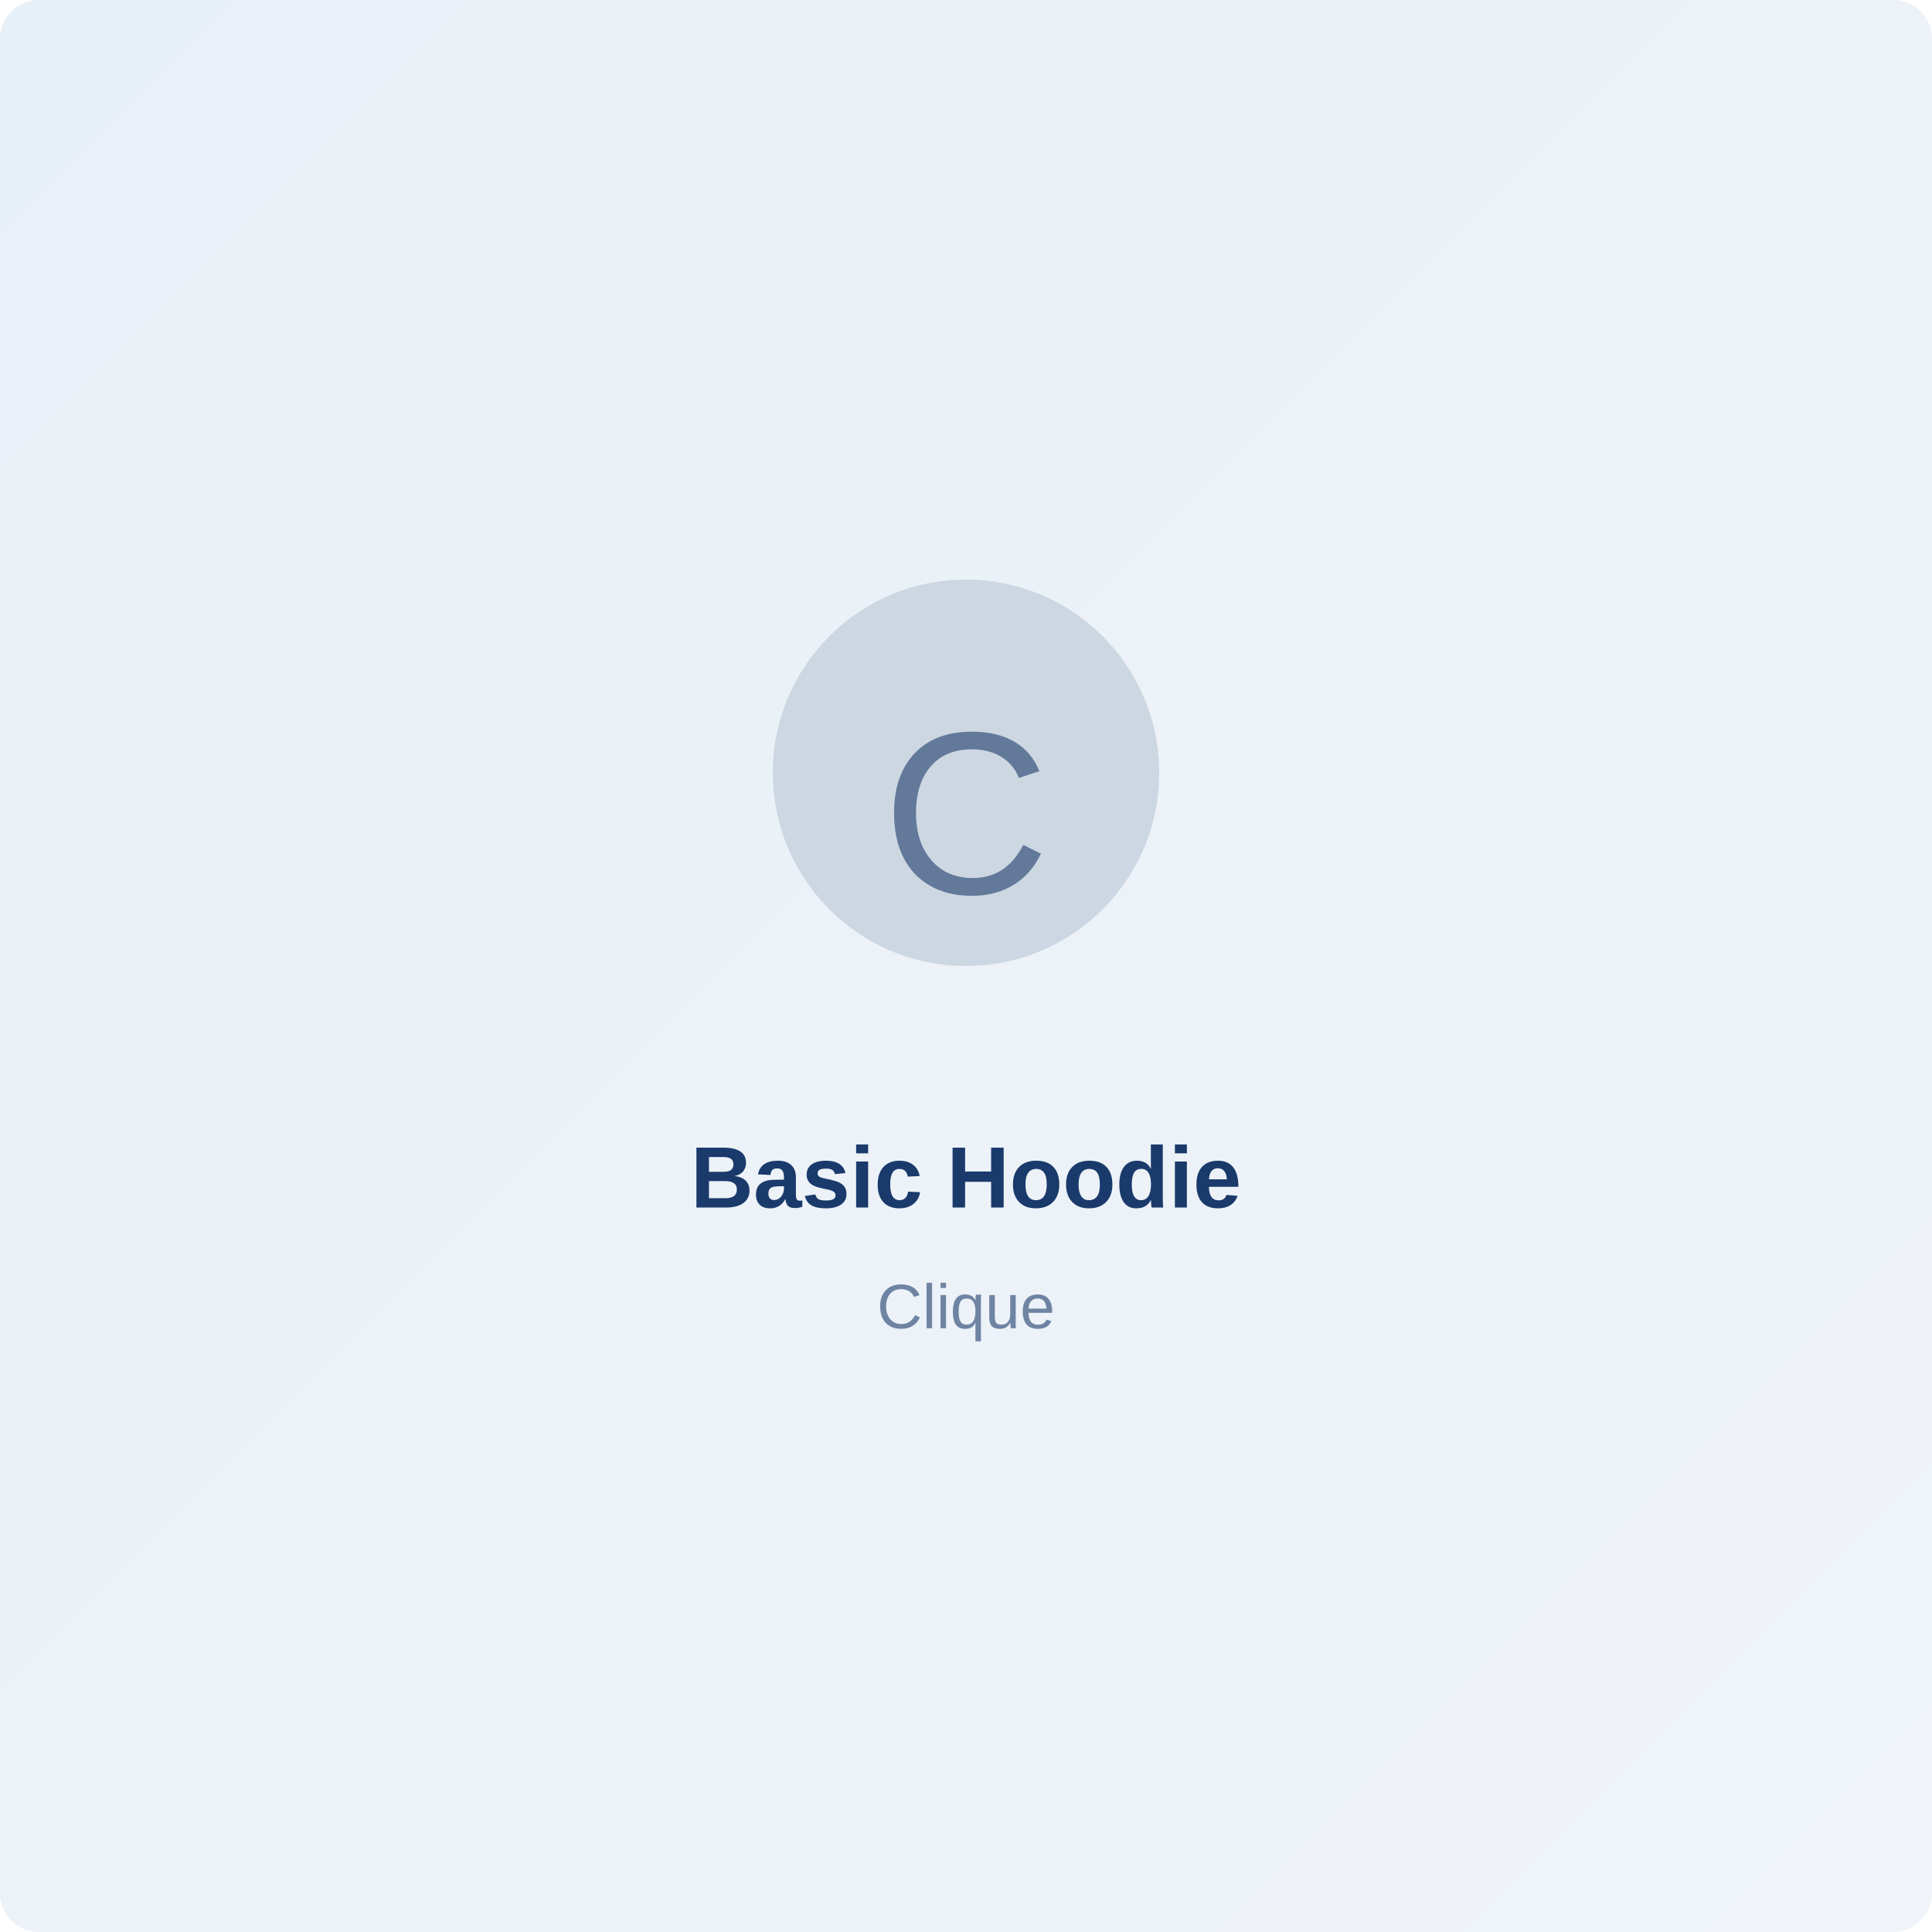
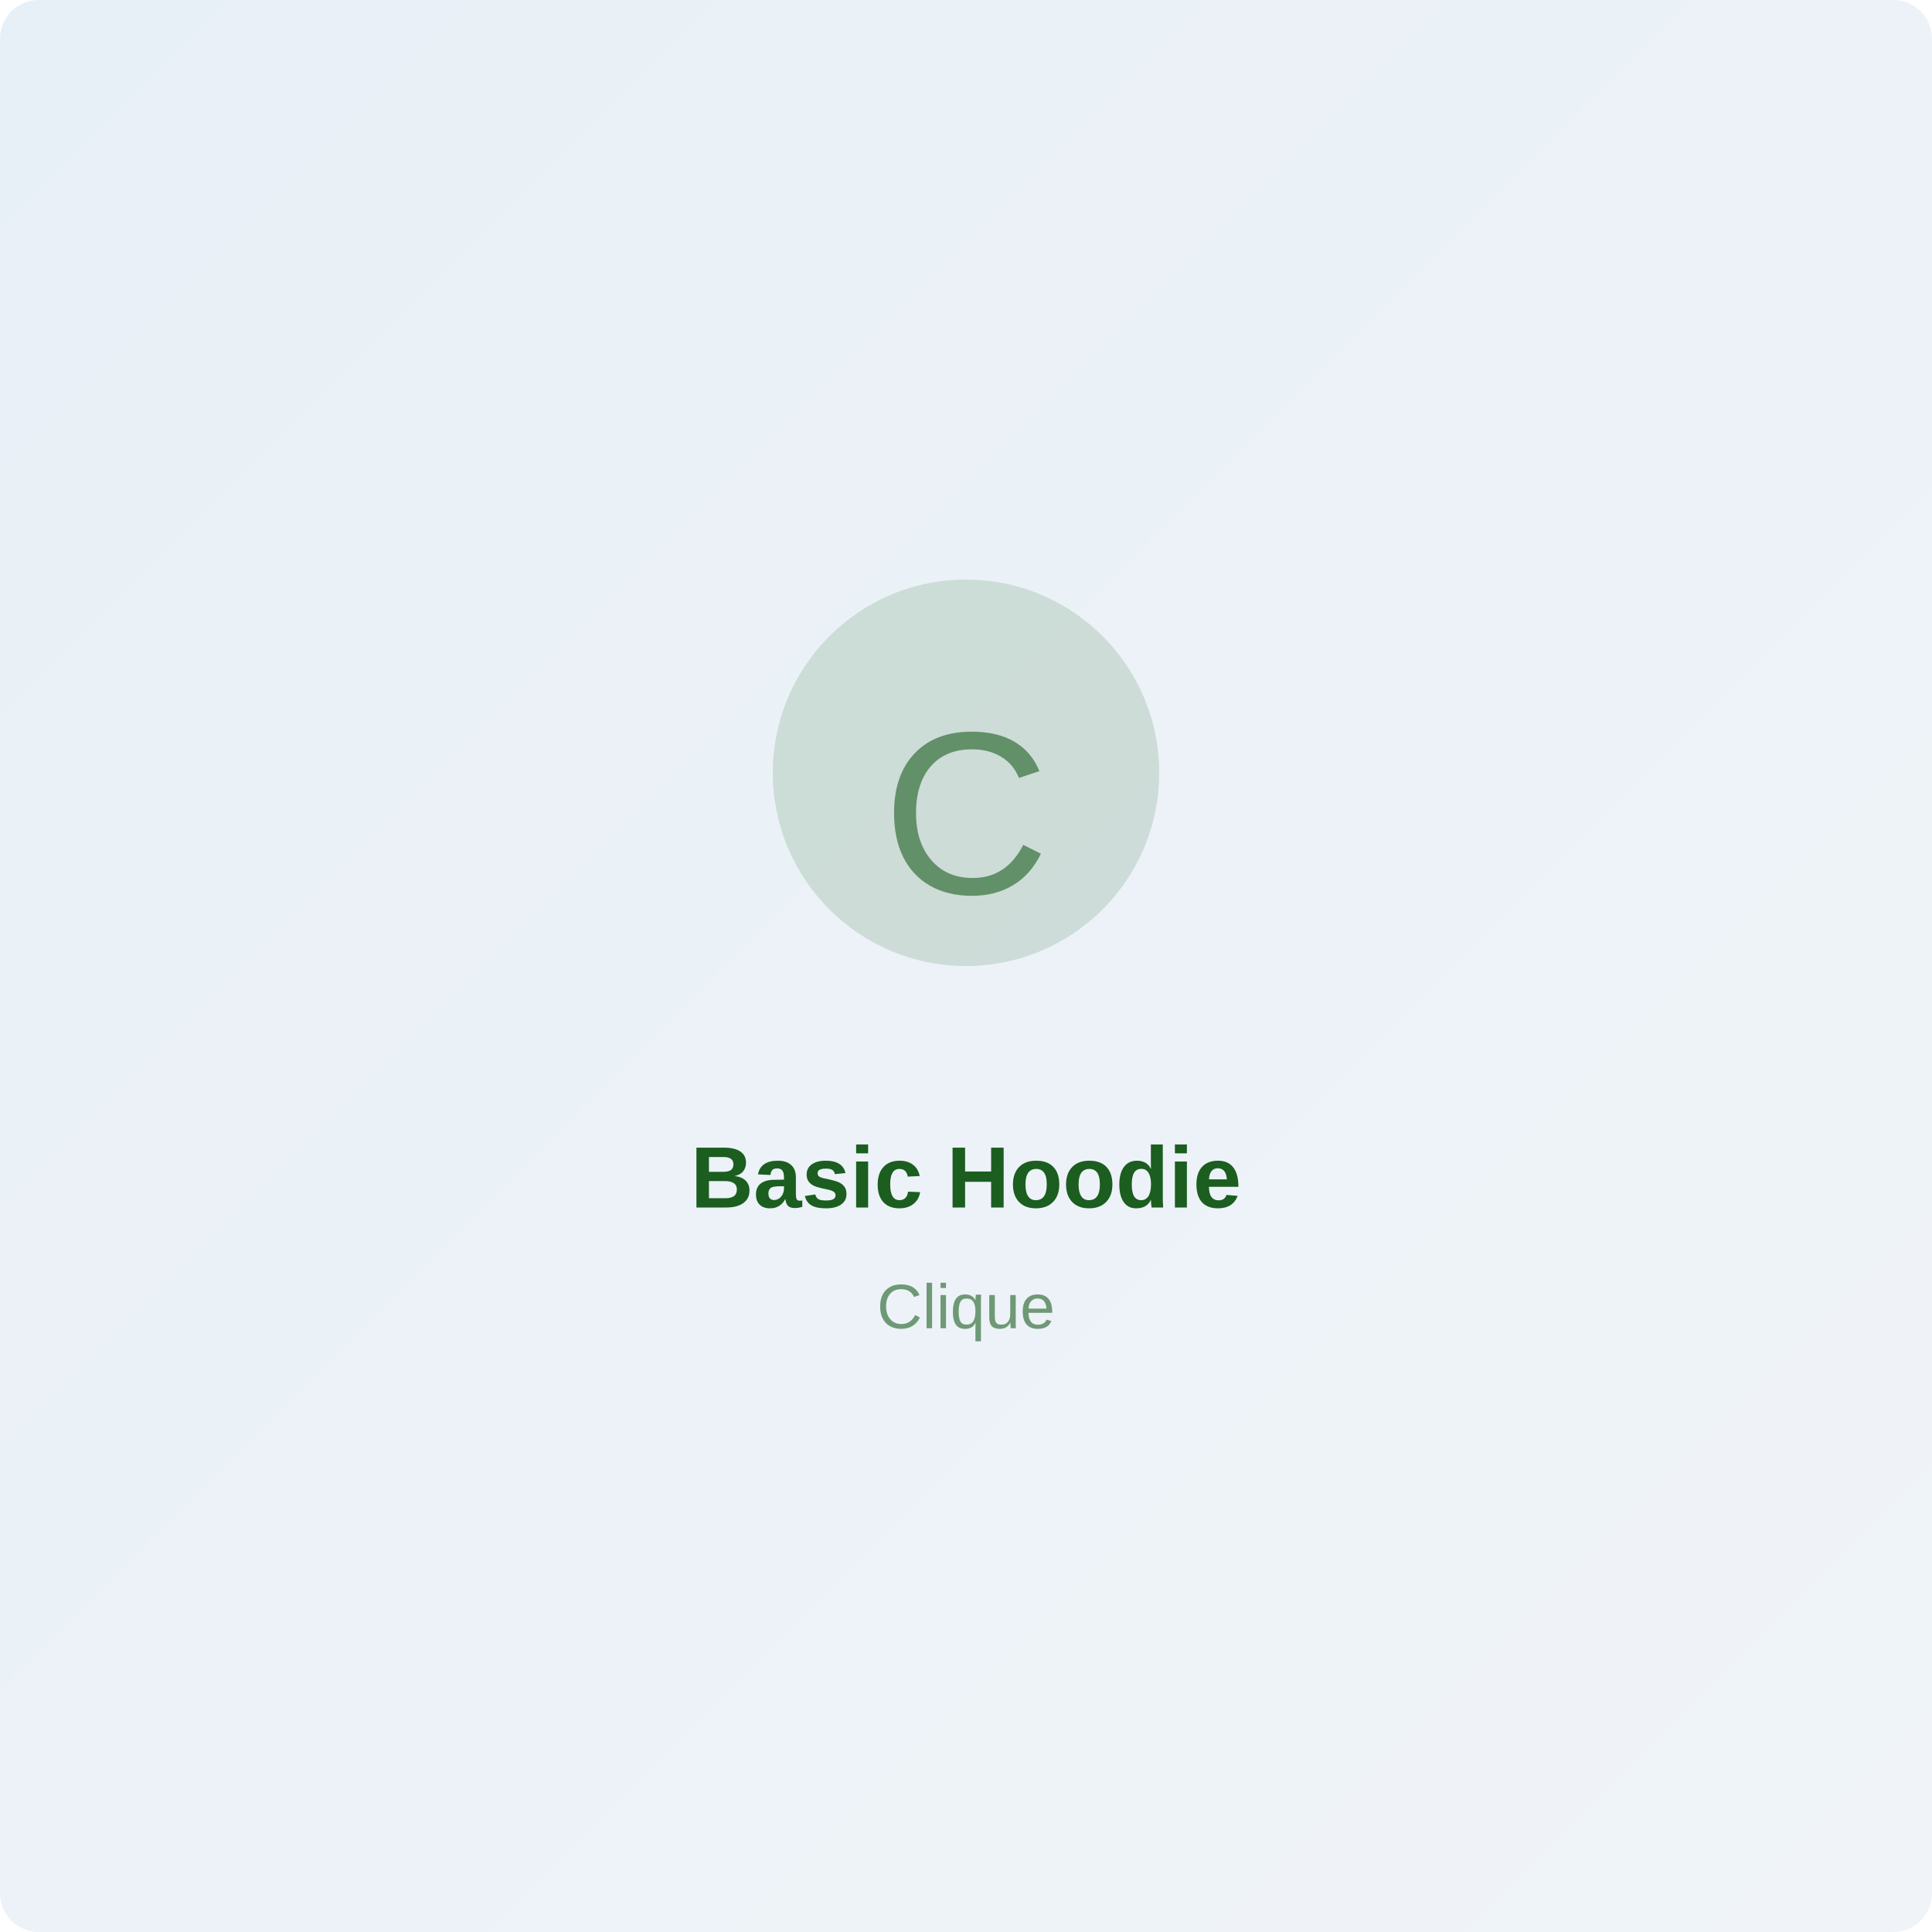
<svg xmlns="http://www.w3.org/2000/svg" width="400" height="400" viewBox="0 0 400 400">
  <defs>
    <linearGradient id="bg" x1="0%" y1="0%" x2="100%" y2="100%">
      <stop offset="0%" style="stop-color:#e8f0f7;stop-opacity:1" />
      <stop offset="100%" style="stop-color:#f0f4f8;stop-opacity:1" />
    </linearGradient>
  </defs>
  <rect width="400" height="400" fill="url(#bg)" rx="8" />
-   <rect x="160" y="120" width="80" height="80" rx="40" fill="#1a3a6b" opacity="0.15" />
-   <text x="200" y="185" font-family="Arial, sans-serif" font-size="48" text-anchor="middle" fill="#1a3a6b" opacity="0.6">C</text>
-   <text x="200" y="250" font-family="Arial, sans-serif" font-size="18" font-weight="bold" text-anchor="middle" fill="#1a3a6b">Basic Hoodie</text>
-   <text x="200" y="275" font-family="Arial, sans-serif" font-size="13" text-anchor="middle" fill="#1a3a6b" opacity="0.6">Clique</text>
+   <rect x="160" y="120" width="80" height="80" rx="40" fill="#1b5e20" opacity="0.15" />
+   <text x="200" y="185" font-family="Arial, sans-serif" font-size="48" text-anchor="middle" fill="#1b5e20" opacity="0.6">C</text>
+   <text x="200" y="250" font-family="Arial, sans-serif" font-size="18" font-weight="bold" text-anchor="middle" fill="#1b5e20">Basic Hoodie</text>
+   <text x="200" y="275" font-family="Arial, sans-serif" font-size="13" text-anchor="middle" fill="#1b5e20" opacity="0.6">Clique</text>
</svg>
